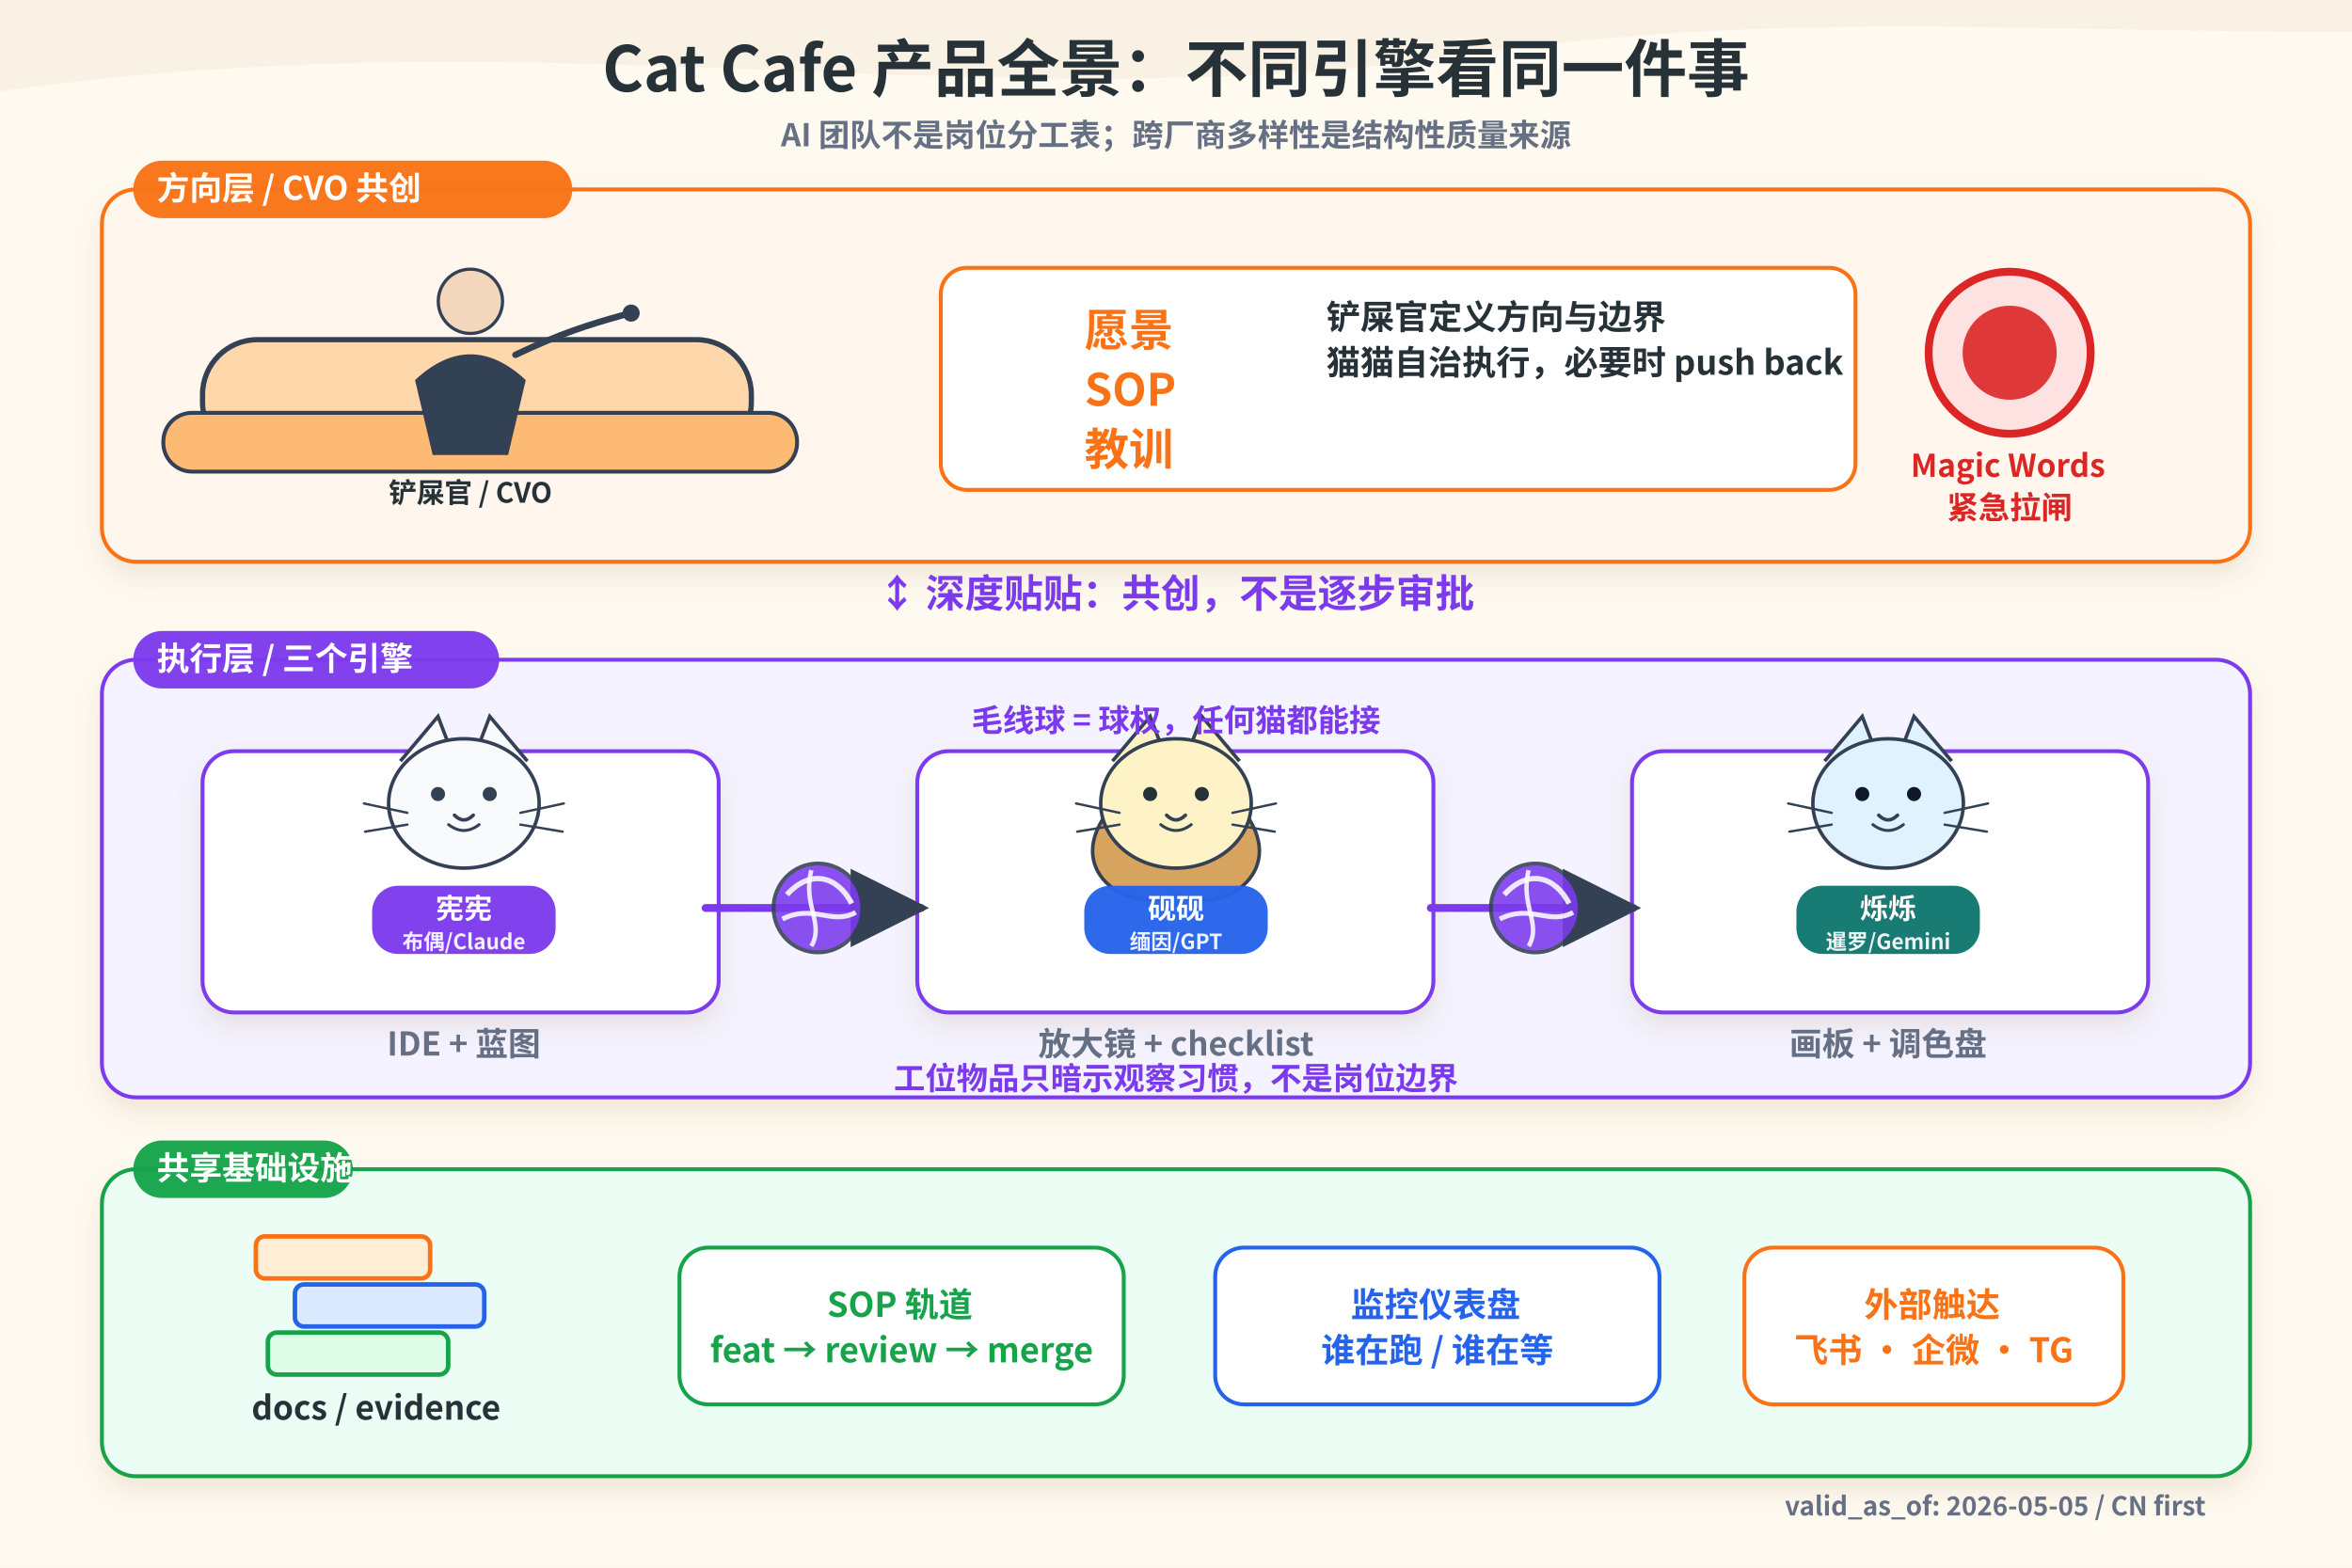
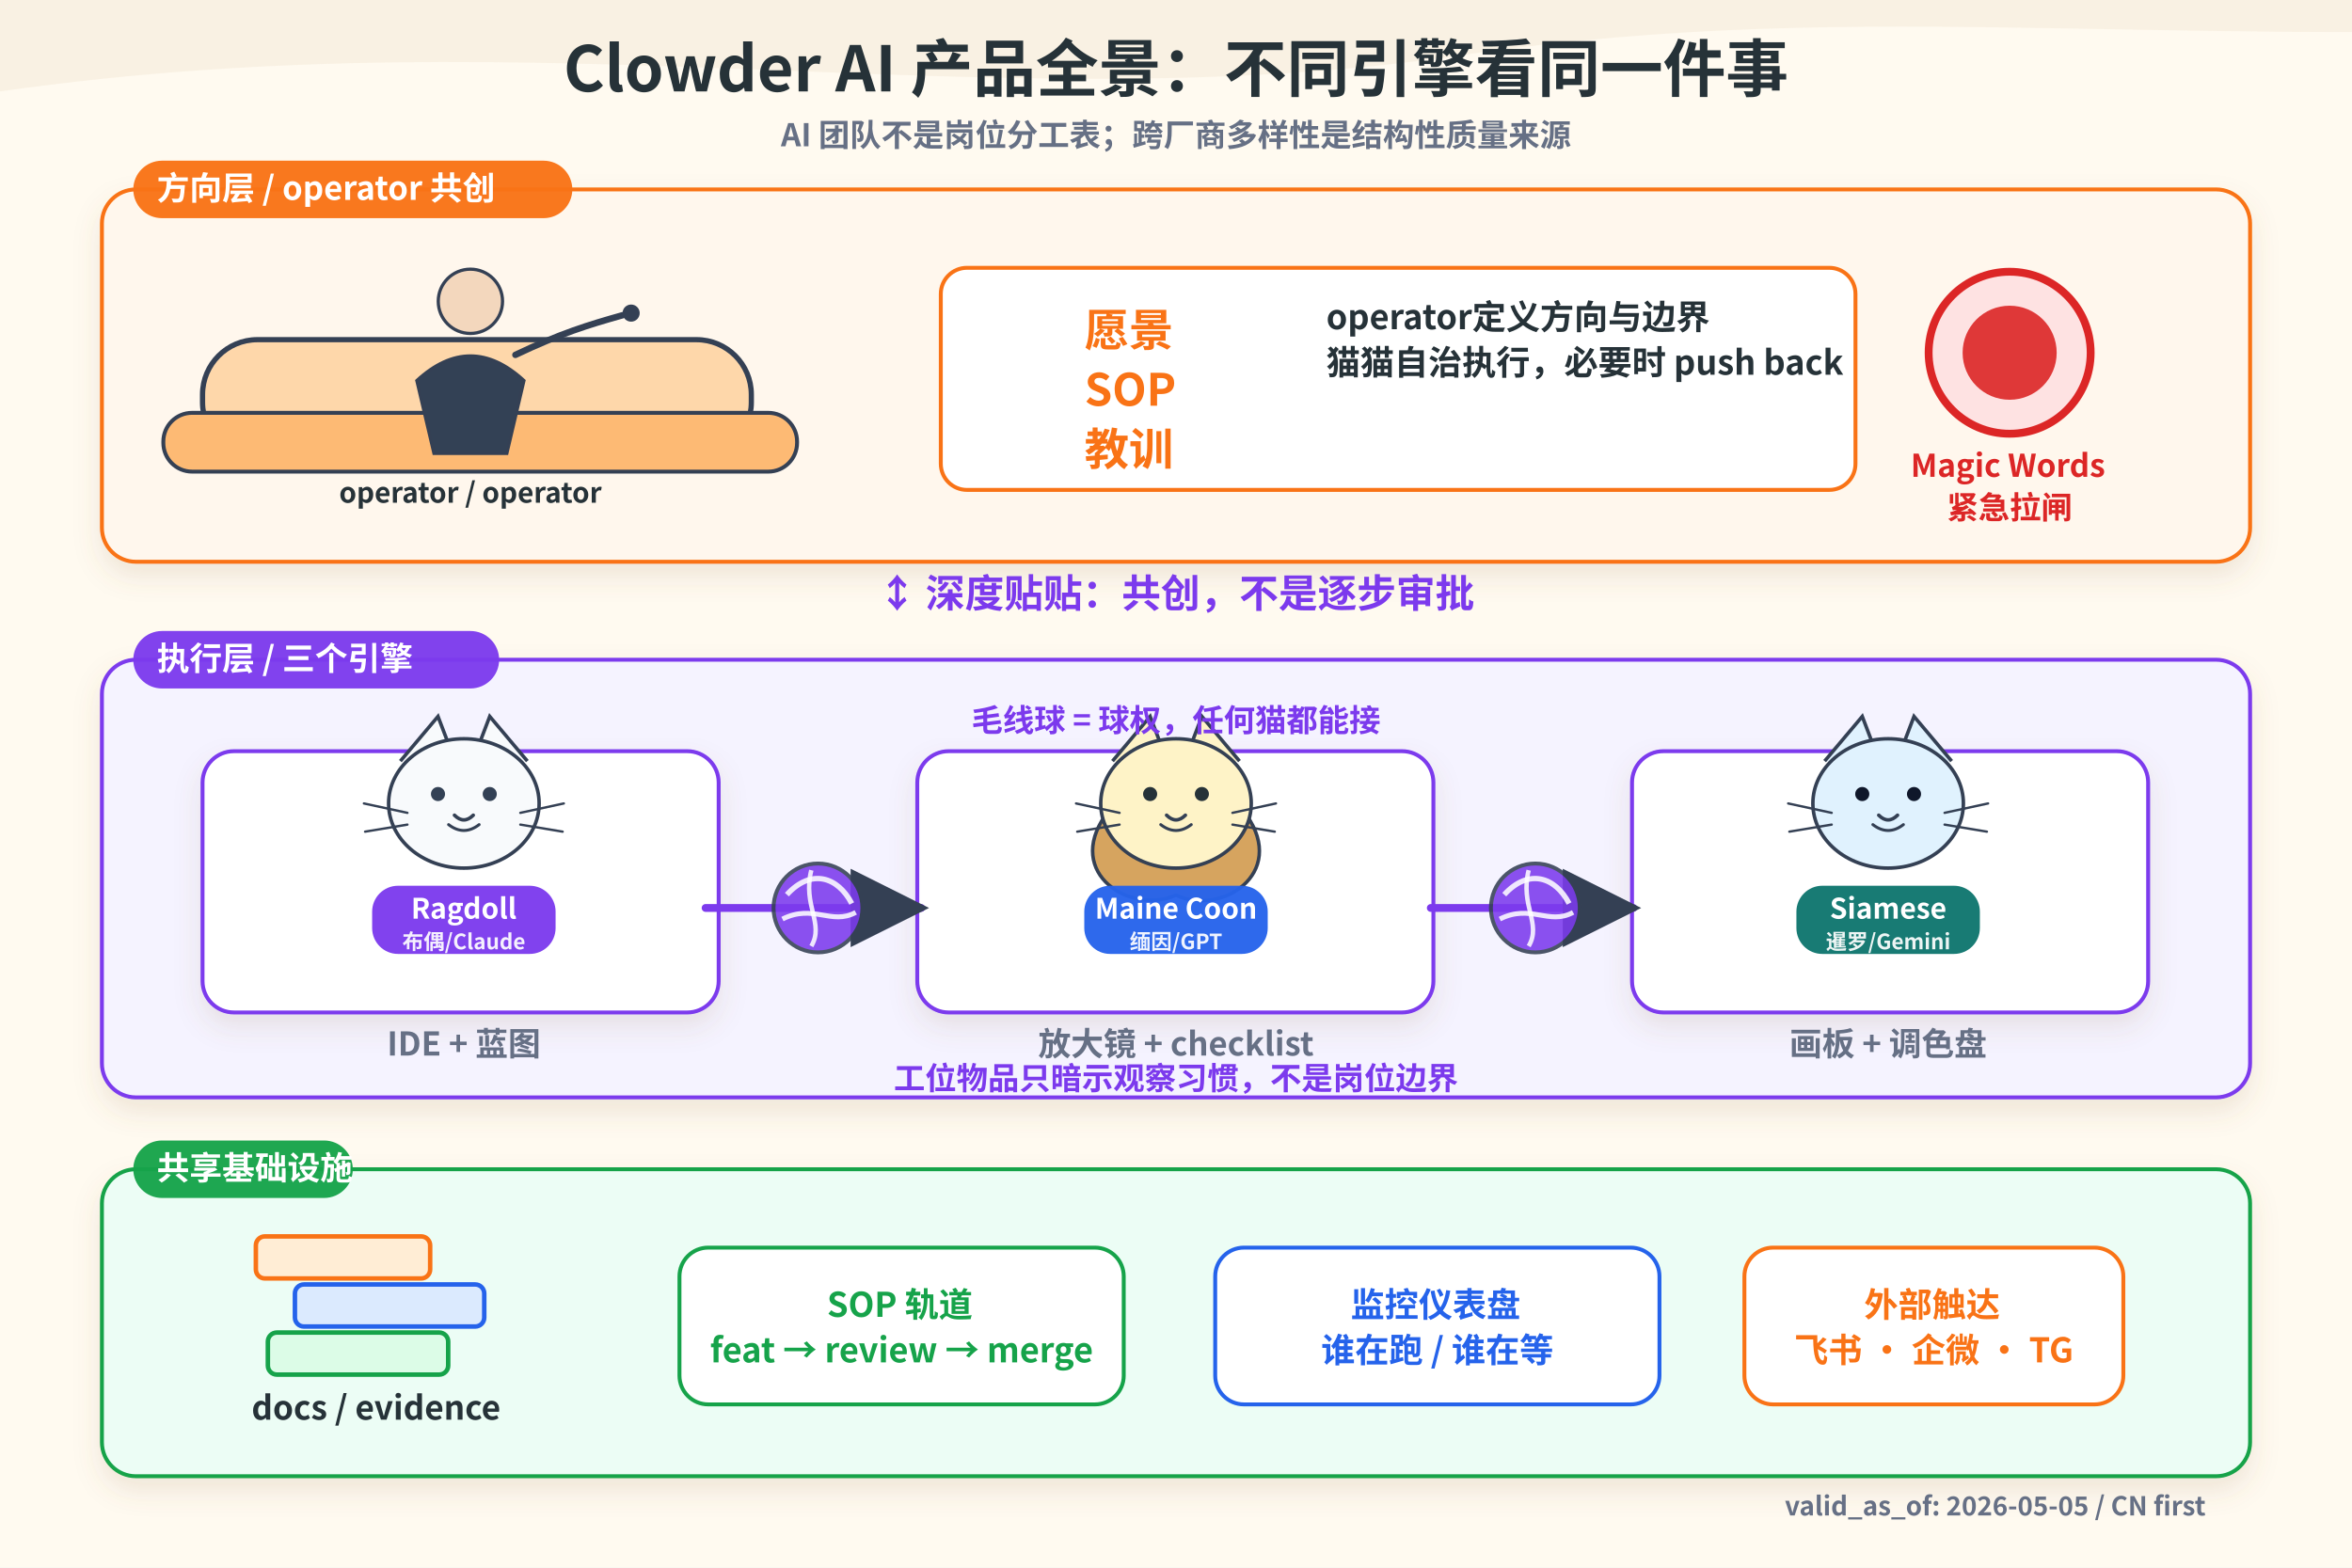
<svg xmlns="http://www.w3.org/2000/svg" width="1800" height="1200" viewBox="0 0 1800 1200">
  <defs>
    <filter id="shadow" x="-10%" y="-10%" width="120%" height="130%">
      <feDropShadow dx="0" dy="10" stdDeviation="10" flood-color="#8a6f45" flood-opacity="0.14" />
    </filter>
    <filter id="soft">
      <feTurbulence type="fractalNoise" baseFrequency="0.025" numOctaves="2" seed="12" result="noise" />
      <feColorMatrix in="noise" type="saturate" values="0" />
      <feBlend in="SourceGraphic" mode="multiply" />
    </filter>
    <marker id="arrow" viewBox="0 0 12 12" refX="10" refY="6" markerWidth="12" markerHeight="12" orient="auto-start-reverse">
      <path d="M 1 1 L 11 6 L 1 11 z" fill="#344054" />
    </marker>
    <marker id="arrowRed" viewBox="0 0 12 12" refX="10" refY="6" markerWidth="12" markerHeight="12" orient="auto-start-reverse">
      <path d="M 1 1 L 11 6 L 1 11 z" fill="#dc2626" />
    </marker>
    <style>
      text { font-family: "PingFang SC", "Hiragino Sans GB", "Noto Sans CJK SC", "Arial Unicode MS", sans-serif; letter-spacing: 0; }
      .title { font-weight: 800; fill: #263238; }
      .subtitle { fill: #667085; }
      .label { font-weight: 700; fill: #263238; }
      .small { fill: #667085; }
      .mono { font-family: "SFMono-Regular", "Menlo", "Consolas", monospace; }
    </style>
  </defs>
  <rect width="100%" height="100%" fill="#fffaf0" />
  <path d="M0,70 C420,10 760,95 1120,42 C1440,-4 1660,42 2100,16 L2100,0 L0,0 Z" fill="#f8efe0" opacity="0.8" />
  <text x="900" y="70" text-anchor="middle" opacity="1" class="title">
-     <tspan x="900" dy="0" fill="#263238" font-weight="850" font-size="48">Cat Cafe 产品全景：不同引擎看同一件事</tspan>
+     <tspan x="900" dy="0" fill="#263238" font-weight="850" font-size="48">Clowder AI 产品全景：不同引擎看同一件事</tspan>
  </text>
  <text x="900" y="112" text-anchor="middle" opacity="1" class="">
    <tspan x="900" dy="0" fill="#667085" font-weight="600" font-size="24">AI 团队不是岗位分工表；跨厂商多样性是结构性质量来源</tspan>
  </text>
  <rect x="78" y="145" width="1644" height="285" rx="26" fill="#fff7ed" stroke="#f97316" stroke-width="3" stroke-dasharray="" opacity="1" filter="url(#shadow)" />
  <rect x="102" y="123" width="336" height="44" rx="22" fill="#f97316" opacity="0.96" />
-   <text x="120" y="153" font-size="25" font-weight="800" fill="white">方向层 / CVO 共创</text>
+   <text x="120" y="153" font-size="25" font-weight="800" fill="white">方向层 / operator 共创</text>
  <rect x="155" y="260" width="420" height="90" rx="42" fill="#fed7aa" stroke="#344054" stroke-width="4" />
  <rect x="125" y="316" width="485" height="45" rx="22" fill="#fdba74" stroke="#344054" stroke-width="3" />
  <g>
    <circle cx="360" cy="230.64" r="24.6" fill="#f3d7bd" stroke="#344054" stroke-width="2.46" />
    <path d="M 319 291.32 Q 360 253.6 401 291.32 L 387.88 347.08 L 332.12 347.08 Z" fill="#334155" stroke="#344054" stroke-width="2.46" />
    <path d="M 394.44 271.64 C 428.88 255.24, 450.2 248.68, 476.44 241.3" fill="none" stroke="#344054" stroke-width="4.92" stroke-linecap="round" />
    <circle cx="483" cy="239.66" r="6.56" fill="#344054" />
-     <text x="360" y="384.8" text-anchor="middle" font-size="21.32" font-weight="800" fill="#263238">铲屎官 / CVO</text>
+     <text x="360" y="384.8" text-anchor="middle" font-size="21.32" font-weight="800" fill="#263238">operator / operator</text>
  </g>
  <rect x="720" y="205" width="700" height="170" rx="20" fill="#ffffff" stroke="#f97316" stroke-width="3" stroke-dasharray="" opacity="1" filter="" />
  <text x="830" y="265" text-anchor="start" opacity="1" class="">
    <tspan x="830" dy="0" fill="#f97316" font-weight="850" font-size="34">愿景</tspan>
    <tspan x="830" dy="45.56" fill="#f97316" font-weight="850" font-size="34">SOP</tspan>
    <tspan x="830" dy="45.56" fill="#f97316" font-weight="850" font-size="34">教训</tspan>
  </text>
  <text x="1015" y="252" text-anchor="start" opacity="1" class="">
-     <tspan x="1015" dy="0" fill="#263238" font-weight="650" font-size="26">铲屎官定义方向与边界</tspan>
+     <tspan x="1015" dy="0" fill="#263238" font-weight="650" font-size="26">operator定义方向与边界</tspan>
    <tspan x="1015" dy="34.84" fill="#263238" font-weight="650" font-size="26">猫猫自治执行，必要时 push back</tspan>
  </text>
  <circle cx="1538" cy="270" r="62" fill="#fee2e2" stroke="#dc2626" stroke-width="6" />
  <circle cx="1538" cy="270" r="36" fill="#dc2626" opacity="0.9" />
  <text x="1538" y="365" text-anchor="middle" opacity="1" class="">
    <tspan x="1538" dy="0" fill="#dc2626" font-weight="800" font-size="24">Magic Words</tspan>
    <tspan x="1538" dy="32.16" fill="#dc2626" font-weight="800" font-size="24">紧急拉闸</tspan>
  </text>
  <text x="900" y="465" text-anchor="middle" opacity="1" class="">
    <tspan x="900" dy="0" fill="#7c3aed" font-weight="800" font-size="30">↕ 深度贴贴：共创，不是逐步审批</tspan>
  </text>
  <rect x="78" y="505" width="1644" height="335" rx="26" fill="#f5f3ff" stroke="#7c3aed" stroke-width="3" stroke-dasharray="" opacity="1" filter="url(#shadow)" />
  <rect x="102" y="483" width="280" height="44" rx="22" fill="#7c3aed" opacity="0.96" />
  <text x="120" y="513" font-size="25" font-weight="800" fill="white">执行层 / 三个引擎</text>
  <rect x="155" y="575" width="395" height="200" rx="24" fill="#ffffff" stroke="#7c3aed" stroke-width="3" stroke-dasharray="" opacity="1" filter="url(#shadow)" />
  <rect x="702" y="575" width="395" height="200" rx="24" fill="#ffffff" stroke="#7c3aed" stroke-width="3" stroke-dasharray="" opacity="1" filter="url(#shadow)" />
  <rect x="1249" y="575" width="395" height="200" rx="24" fill="#ffffff" stroke="#7c3aed" stroke-width="3" stroke-dasharray="" opacity="1" filter="url(#shadow)" />
  <g>
    <path d="M 306.4 582.6 L 335.2 548.4 L 349.6 586.2" fill="#f8fafc" stroke="#344054" stroke-width="2.7" />
    <path d="M 403.6 582.6 L 374.8 548.4 L 360.4 586.2" fill="#f8fafc" stroke="#344054" stroke-width="2.7" />
    <ellipse cx="355" cy="615" rx="57.6" ry="49.5" fill="#f8fafc" stroke="#344054" stroke-width="2.7" />
    <circle cx="335.2" cy="607.8" r="5.4" fill="#334155" />
    <circle cx="374.8" cy="607.8" r="5.4" fill="#334155" />
    <path d="M 347.8 624 Q 355 631.2 362.2 624" fill="none" stroke="#344054" stroke-width="2.7" stroke-linecap="round" />
    <path d="M 343.3 631.2 Q 355 640.2 366.7 631.2" fill="none" stroke="#344054" stroke-width="2.25" stroke-linecap="round" />
    <path d="M 311.8 622.2 L 278.5 615" stroke="#344054" stroke-width="1.8" stroke-linecap="round" />
    <path d="M 311.8 631.2 L 279.4 636.6" stroke="#344054" stroke-width="1.8" stroke-linecap="round" />
    <path d="M 398.2 622.2 L 431.5 615" stroke="#344054" stroke-width="1.8" stroke-linecap="round" />
    <path d="M 398.2 631.2 L 430.6 636.6" stroke="#344054" stroke-width="1.8" stroke-linecap="round" />
    <rect x="284.8" y="678" width="140.4" height="52.2" rx="19.8" fill="#7c3aed" opacity="0.96" />
-     <text x="355" y="703.2" text-anchor="middle" font-size="21.6" font-weight="800" fill="white">宪宪</text>
+     <text x="355" y="703.2" text-anchor="middle" font-size="21.6" font-weight="800" fill="white">Ragdoll</text>
    <text x="355" y="726.6" text-anchor="middle" font-size="16.2" font-weight="600" fill="white" opacity="0.92">布偶/Claude</text>
  </g>
  <g>
    <path d="M 846 624 C 814.5 669, 865.8 700.5, 900 685.2 C 934.2 701.4, 985.5 669, 954 624" fill="#d6a45f" stroke="#344054" stroke-width="2.7" />
    <path d="M 851.4 582.6 L 880.2 548.4 L 894.6 586.2" fill="#fef3c7" stroke="#344054" stroke-width="2.7" />
    <path d="M 948.6 582.6 L 919.8 548.4 L 905.4 586.2" fill="#fef3c7" stroke="#344054" stroke-width="2.7" />
    <ellipse cx="900" cy="615" rx="57.6" ry="49.5" fill="#fef3c7" stroke="#344054" stroke-width="2.7" />
    <circle cx="880.2" cy="607.8" r="5.4" fill="#263238" />
    <circle cx="919.8" cy="607.8" r="5.4" fill="#263238" />
    <path d="M 892.8 624 Q 900 631.2 907.2 624" fill="none" stroke="#344054" stroke-width="2.7" stroke-linecap="round" />
    <path d="M 888.3 631.2 Q 900 640.2 911.7 631.2" fill="none" stroke="#344054" stroke-width="2.25" stroke-linecap="round" />
    <path d="M 856.8 622.2 L 823.5 615" stroke="#344054" stroke-width="1.8" stroke-linecap="round" />
    <path d="M 856.8 631.2 L 824.4 636.6" stroke="#344054" stroke-width="1.8" stroke-linecap="round" />
    <path d="M 943.2 622.2 L 976.5 615" stroke="#344054" stroke-width="1.8" stroke-linecap="round" />
    <path d="M 943.2 631.2 L 975.6 636.6" stroke="#344054" stroke-width="1.8" stroke-linecap="round" />
    <rect x="829.8" y="678" width="140.4" height="52.2" rx="19.8" fill="#2563eb" opacity="0.96" />
-     <text x="900" y="703.2" text-anchor="middle" font-size="21.6" font-weight="800" fill="white">砚砚</text>
+     <text x="900" y="703.2" text-anchor="middle" font-size="21.6" font-weight="800" fill="white">Maine Coon</text>
    <text x="900" y="726.6" text-anchor="middle" font-size="16.2" font-weight="600" fill="white" opacity="0.92">缅因/GPT</text>
  </g>
  <g>
    <path d="M 1396.4 582.6 L 1425.2 548.4 L 1439.6 586.2" fill="#e0f2fe" stroke="#344054" stroke-width="2.7" />
    <path d="M 1493.6 582.6 L 1464.8 548.4 L 1450.4 586.2" fill="#e0f2fe" stroke="#344054" stroke-width="2.7" />
    <ellipse cx="1445" cy="615" rx="57.6" ry="49.5" fill="#e0f2fe" stroke="#344054" stroke-width="2.7" />
    <circle cx="1425.2" cy="607.8" r="5.4" fill="#0f172a" />
    <circle cx="1464.8" cy="607.8" r="5.4" fill="#0f172a" />
    <path d="M 1437.8 624 Q 1445 631.2 1452.2 624" fill="none" stroke="#344054" stroke-width="2.7" stroke-linecap="round" />
    <path d="M 1433.3 631.2 Q 1445 640.2 1456.7 631.2" fill="none" stroke="#344054" stroke-width="2.25" stroke-linecap="round" />
    <path d="M 1401.8 622.2 L 1368.5 615" stroke="#344054" stroke-width="1.8" stroke-linecap="round" />
    <path d="M 1401.8 631.2 L 1369.4 636.6" stroke="#344054" stroke-width="1.8" stroke-linecap="round" />
    <path d="M 1488.2 622.2 L 1521.5 615" stroke="#344054" stroke-width="1.8" stroke-linecap="round" />
    <path d="M 1488.2 631.2 L 1520.6 636.6" stroke="#344054" stroke-width="1.8" stroke-linecap="round" />
    <rect x="1374.8" y="678" width="140.4" height="52.2" rx="19.8" fill="#0f766e" opacity="0.96" />
-     <text x="1445" y="703.2" text-anchor="middle" font-size="21.6" font-weight="800" fill="white">烁烁</text>
+     <text x="1445" y="703.2" text-anchor="middle" font-size="21.6" font-weight="800" fill="white">Siamese</text>
    <text x="1445" y="726.6" text-anchor="middle" font-size="16.2" font-weight="600" fill="white" opacity="0.92">暹罗/Gemini</text>
  </g>
  <text x="355" y="808" text-anchor="middle" opacity="1" class="">
    <tspan x="355" dy="0" fill="#667085" font-weight="800" font-size="25">IDE + 蓝图</tspan>
  </text>
  <text x="900" y="808" text-anchor="middle" opacity="1" class="">
    <tspan x="900" dy="0" fill="#667085" font-weight="800" font-size="25">放大镜 + checklist</tspan>
  </text>
  <text x="1445" y="808" text-anchor="middle" opacity="1" class="">
    <tspan x="1445" dy="0" fill="#667085" font-weight="800" font-size="25">画板 + 调色盘</tspan>
  </text>
  <line x1="540" y1="695" x2="705" y2="695" stroke="#7c3aed" stroke-width="6" stroke-linecap="round" marker-end="url(#arrow)" />
  <line x1="1095" y1="695" x2="1250" y2="695" stroke="#7c3aed" stroke-width="6" stroke-linecap="round" marker-end="url(#arrow)" />
  <g>
    <circle cx="626" cy="695" r="34" fill="#7c3aed" opacity="0.88" stroke="#344054" stroke-width="3" />
    <path d="M 602.2 684.8 C 620.9 664.4, 641.3 671.2, 651.84 691.6" fill="none" stroke="white" stroke-width="4.08" opacity="0.86" />
    <path d="M 598.8 703.5 C 622.6 691.6, 636.2 708.6, 654.9 698.4" fill="none" stroke="white" stroke-width="3.74" opacity="0.86" />
    <path d="M 620.9 666.1 C 614.1 693.3, 631.1 706.9, 620.9 724.24" fill="none" stroke="white" stroke-width="3.4" opacity="0.86" />
  </g>
  <g>
    <circle cx="1175" cy="695" r="34" fill="#7c3aed" opacity="0.88" stroke="#344054" stroke-width="3" />
    <path d="M 1151.2 684.8 C 1169.9 664.4, 1190.3 671.2, 1200.84 691.6" fill="none" stroke="white" stroke-width="4.08" opacity="0.86" />
    <path d="M 1147.8 703.5 C 1171.6 691.6, 1185.2 708.6, 1203.9 698.4" fill="none" stroke="white" stroke-width="3.74" opacity="0.86" />
    <path d="M 1169.9 666.1 C 1163.1 693.3, 1180.1 706.9, 1169.9 724.24" fill="none" stroke="white" stroke-width="3.4" opacity="0.86" />
  </g>
  <text x="900" y="560" text-anchor="middle" opacity="1" class="">
    <tspan x="900" dy="0" fill="#7c3aed" font-weight="800" font-size="24">毛线球 = 球权，任何猫都能接</tspan>
  </text>
  <text x="900" y="834" text-anchor="middle" opacity="1" class="">
    <tspan x="900" dy="0" fill="#7c3aed" font-weight="850" font-size="24">工位物品只暗示观察习惯，不是岗位边界</tspan>
  </text>
  <rect x="78" y="895" width="1644" height="235" rx="26" fill="#ecfdf5" stroke="#16a34a" stroke-width="3" stroke-dasharray="" opacity="1" filter="url(#shadow)" />
  <rect x="102" y="873" width="168" height="44" rx="22" fill="#16a34a" opacity="0.96" />
  <text x="120" y="903" font-size="25" font-weight="800" fill="white">共享基础设施</text>
  <g>
    <rect x="205" y="1020" width="138" height="32.2" rx="6.9" fill="#dcfce7" stroke="#16a34a" stroke-width="3.45" />
    <rect x="225.7" y="983.2" width="144.9" height="32.2" rx="6.9" fill="#dbeafe" stroke="#2563eb" stroke-width="3.45" />
    <rect x="195.8" y="946.4" width="133.4" height="32.2" rx="6.9" fill="#ffedd5" stroke="#f97316" stroke-width="3.45" />
    <text x="287.8" y="1086.7" text-anchor="middle" font-size="25.3" font-weight="700" fill="#263238">docs / evidence</text>
  </g>
  <rect x="520" y="955" width="340" height="120" rx="22" fill="#ffffff" stroke="#16a34a" stroke-width="3" stroke-dasharray="" opacity="1" filter="" />
  <text x="690" y="1008" text-anchor="middle" opacity="1" class="">
    <tspan x="690" dy="0" fill="#16a34a" font-weight="800" font-size="26">SOP 轨道</tspan>
    <tspan x="690" dy="34.84" fill="#16a34a" font-weight="800" font-size="26">feat → review → merge</tspan>
  </text>
  <rect x="930" y="955" width="340" height="120" rx="22" fill="#ffffff" stroke="#2563eb" stroke-width="3" stroke-dasharray="" opacity="1" filter="" />
  <text x="1100" y="1008" text-anchor="middle" opacity="1" class="">
    <tspan x="1100" dy="0" fill="#2563eb" font-weight="800" font-size="26">监控仪表盘</tspan>
    <tspan x="1100" dy="34.84" fill="#2563eb" font-weight="800" font-size="26">谁在跑 / 谁在等</tspan>
  </text>
  <rect x="1335" y="955" width="290" height="120" rx="22" fill="#ffffff" stroke="#f97316" stroke-width="3" stroke-dasharray="" opacity="1" filter="" />
  <text x="1480" y="1008" text-anchor="middle" opacity="1" class="">
    <tspan x="1480" dy="0" fill="#f97316" font-weight="800" font-size="26">外部触达</tspan>
    <tspan x="1480" dy="34.84" fill="#f97316" font-weight="800" font-size="26">飞书 · 企微 · TG</tspan>
  </text>
  <text x="1688" y="1160" text-anchor="end" opacity="1" class="">
    <tspan x="1688" dy="0" fill="#667085" font-weight="700" font-size="20">valid_as_of: 2026-05-05 / CN first</tspan>
  </text>
</svg>
